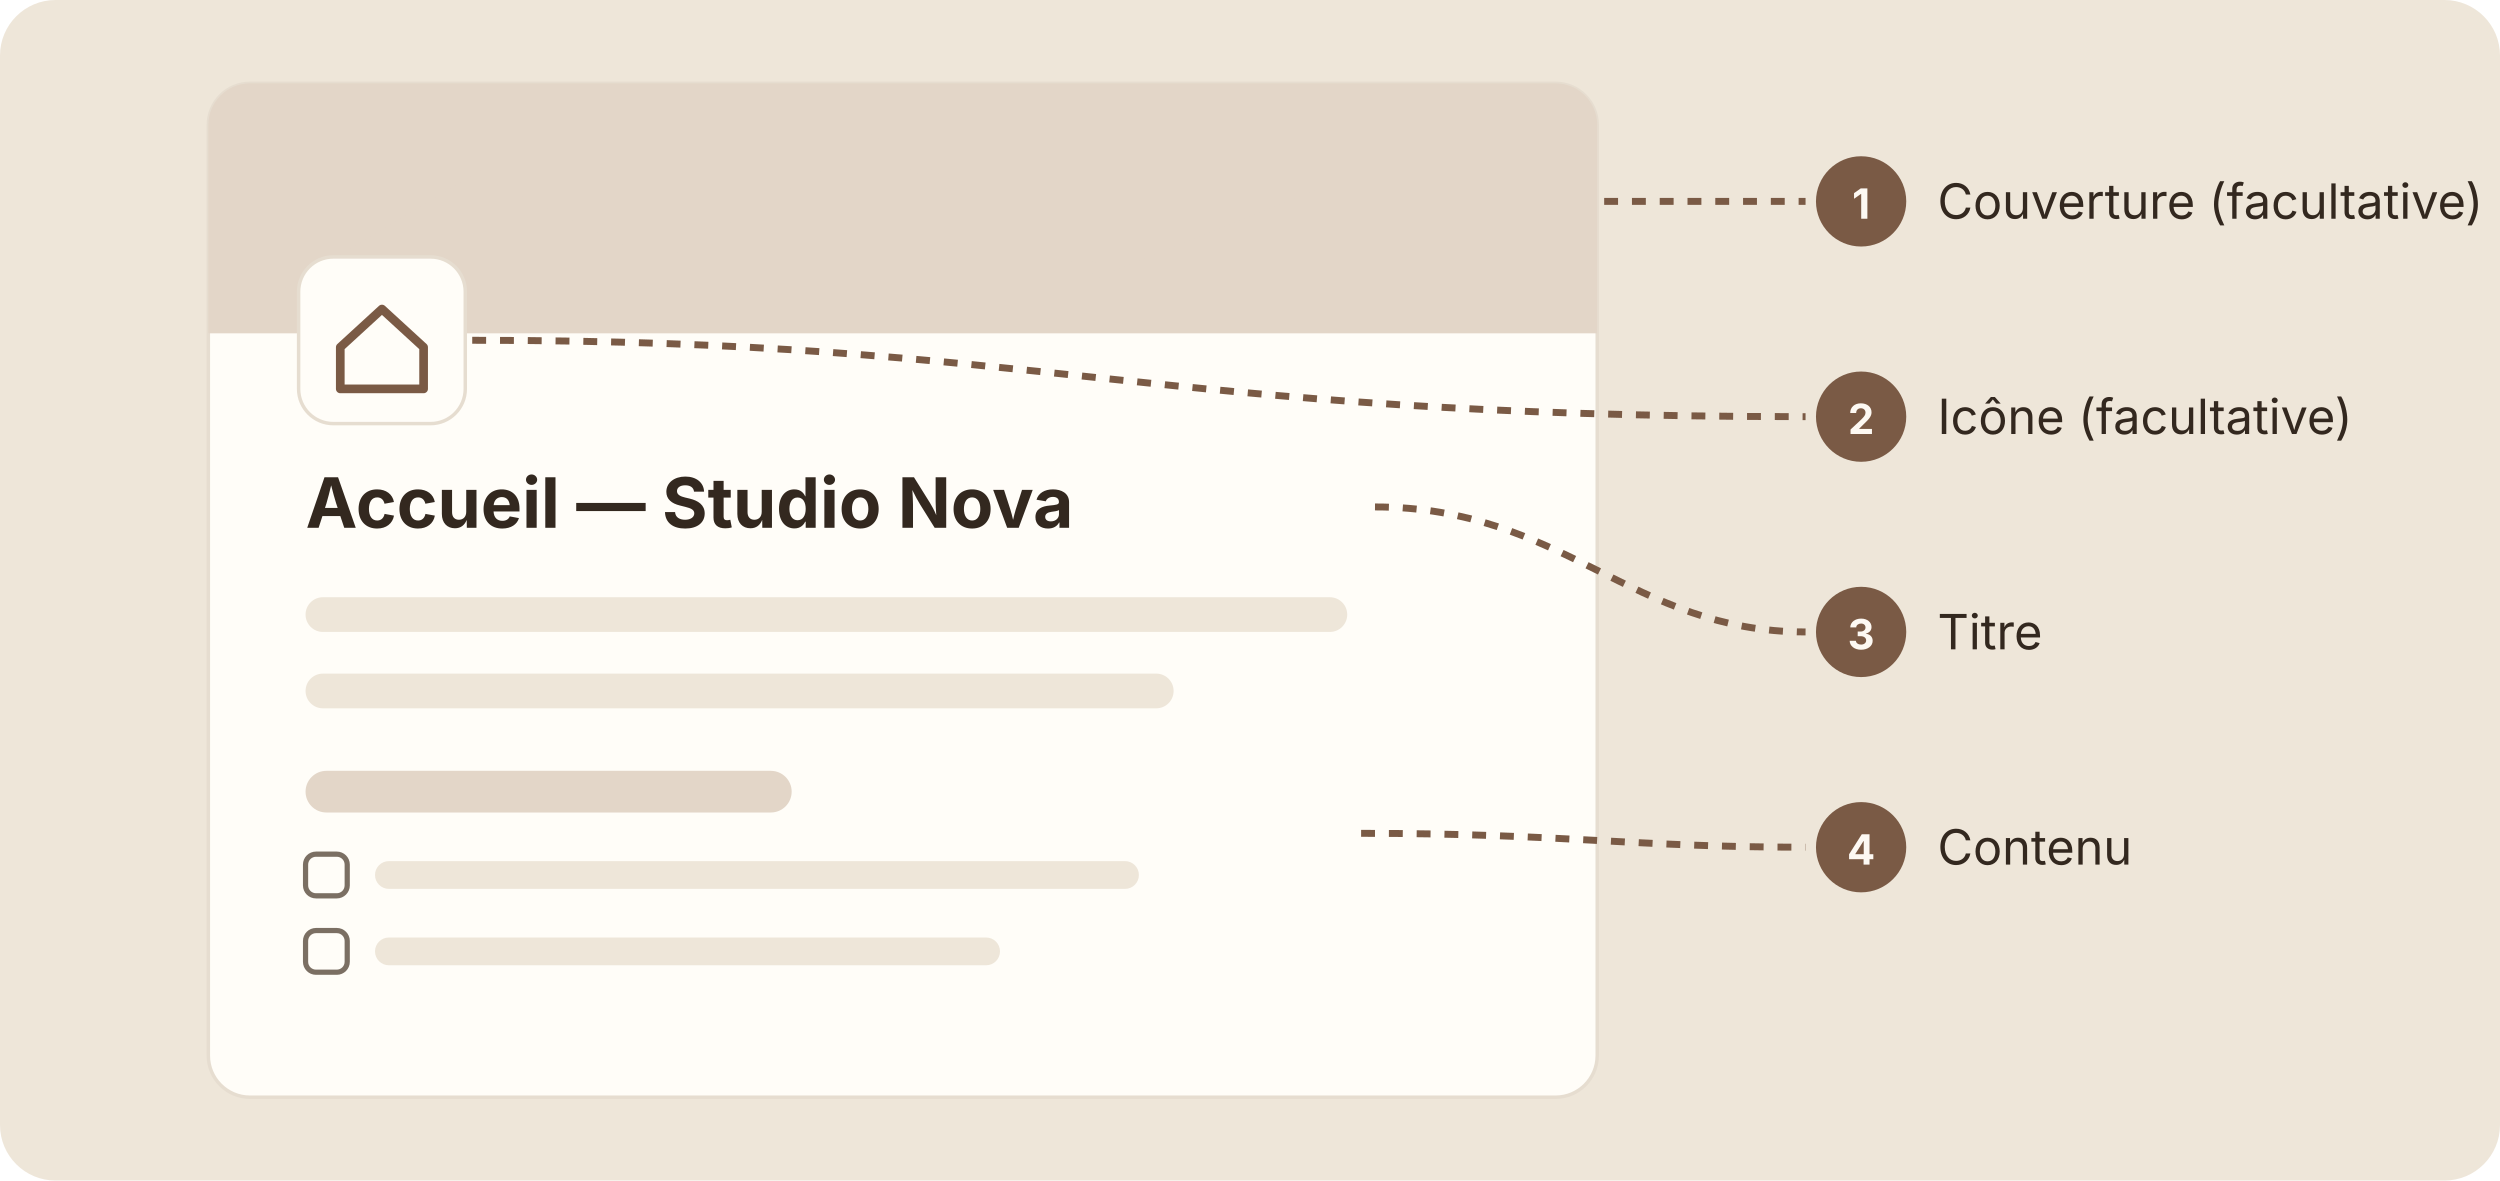
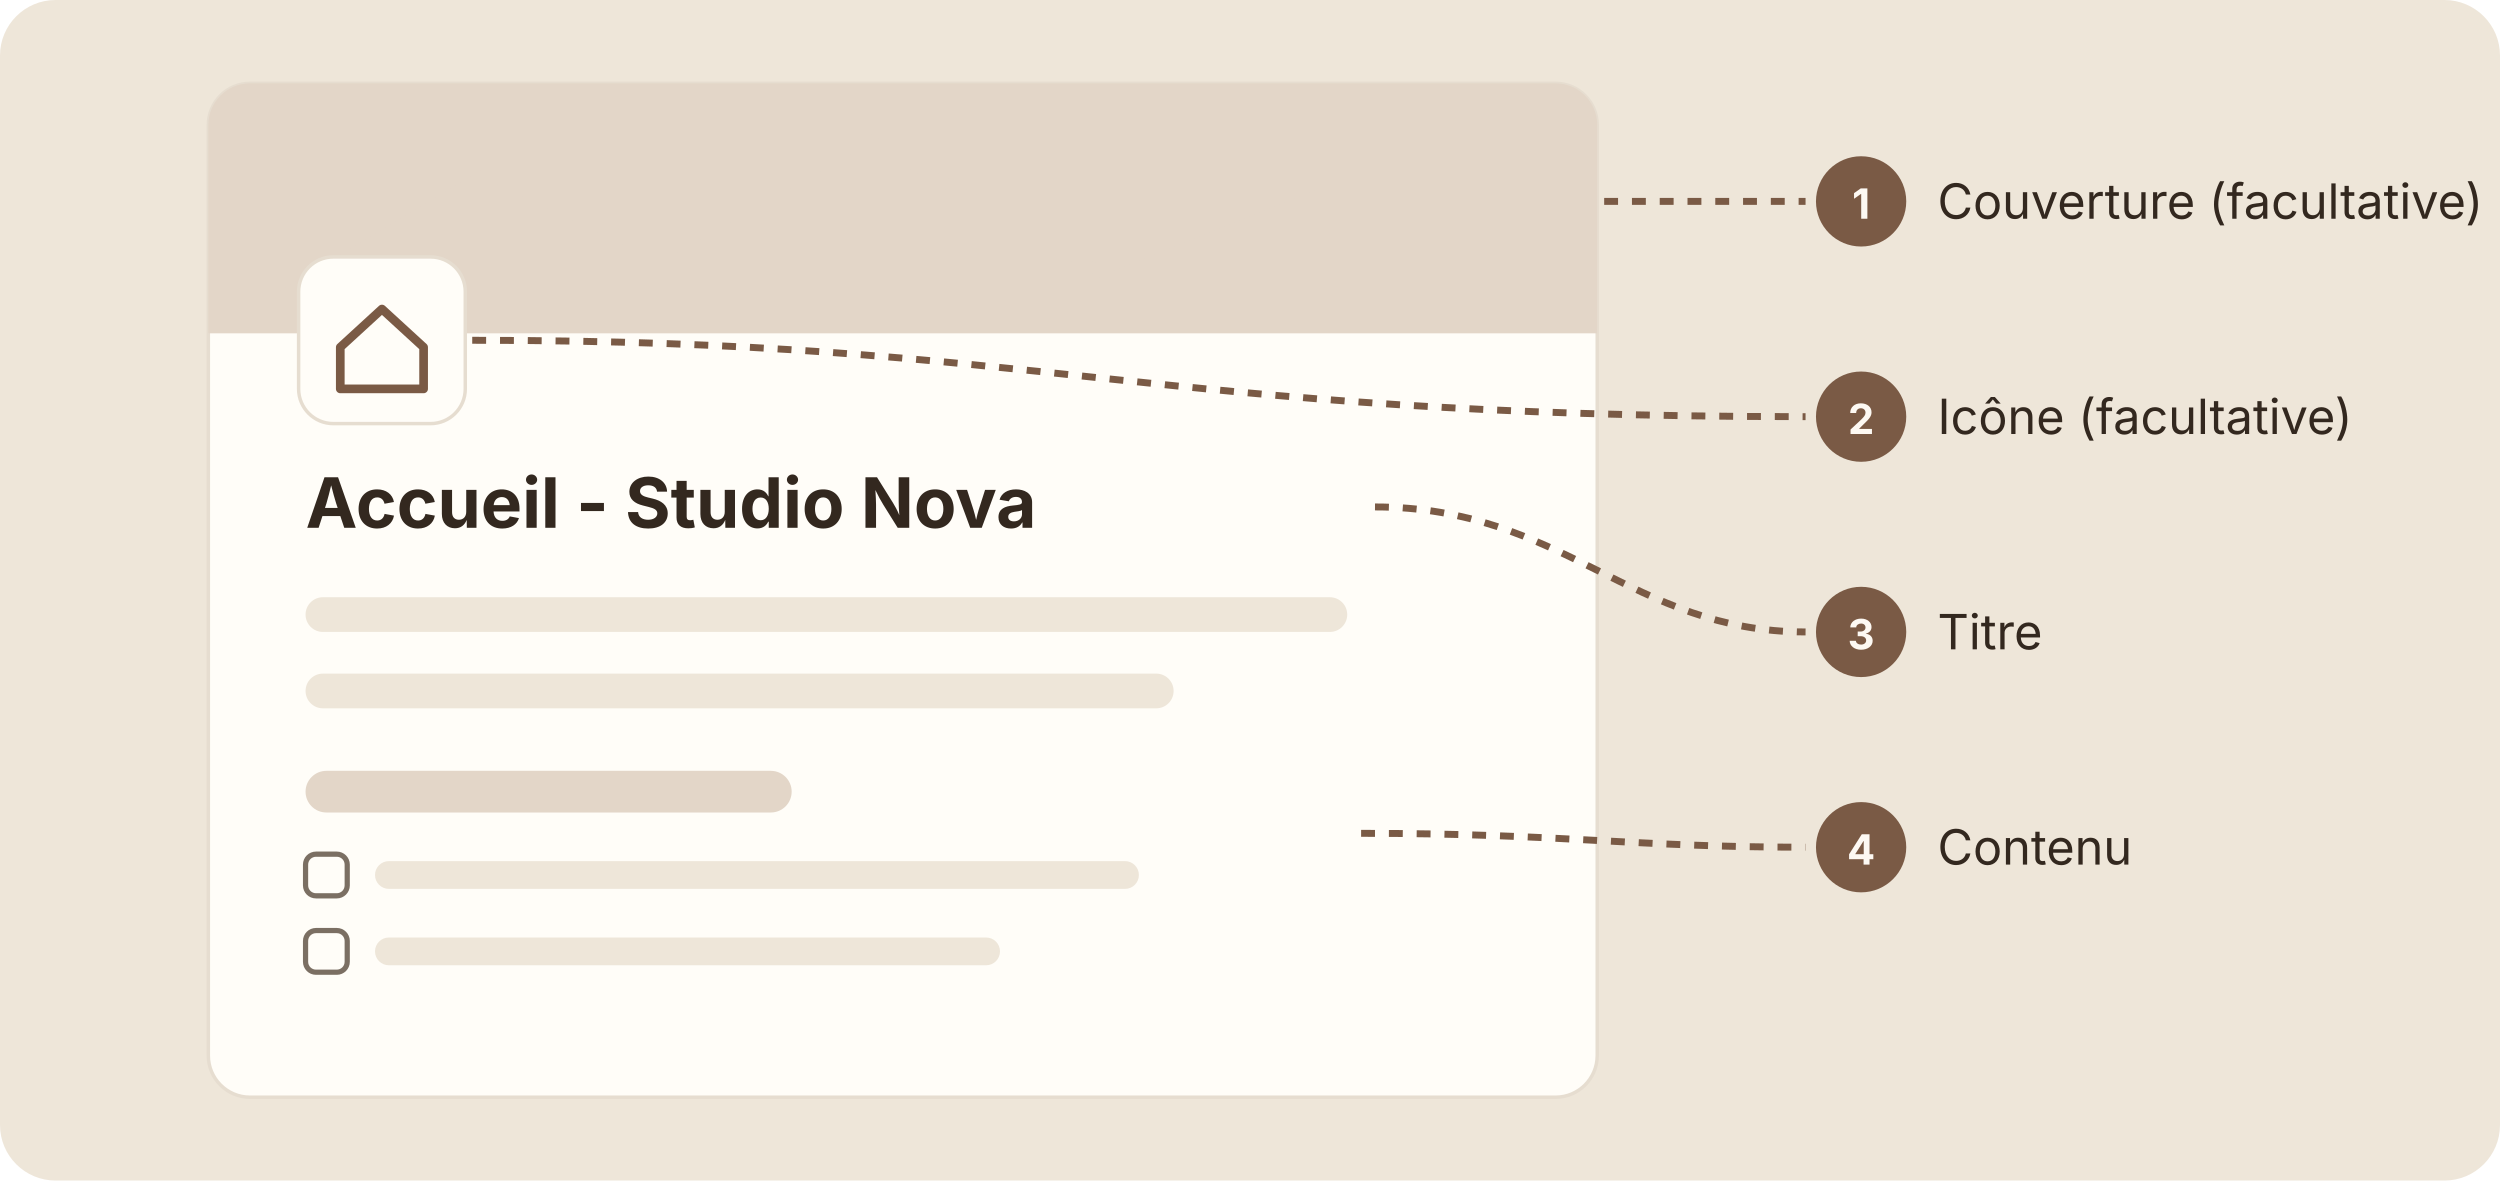
<svg xmlns="http://www.w3.org/2000/svg" viewBox="0 0 720 340" font-family="Inter, system-ui, sans-serif">
  <rect width="720" height="340" rx="16" fill="#eee6d9" />
  <rect x="60" y="24" width="400" height="292" rx="12" fill="#fffdf8" stroke="#e6ddd0" />
  <path d="M60 36 a12 12 0 0 1 12 -12 H448 a12 12 0 0 1 12 12 V96 H60 Z" fill="#e3d6c8" />
  <path d="M80 86 L140 50 L190 74 L250 40 L320 80 L380 56 L440 86" fill="none" stroke="#e3d6c8" stroke-width="3" stroke-linejoin="round" />
  <rect x="86" y="74" width="48" height="48" rx="10" fill="#fffdf8" stroke="#e6ddd0" />
  <path d="M98 100 L110 89 L122 100 V112 H98 Z" fill="none" stroke="#7a5a45" stroke-width="2.5" stroke-linejoin="round" />
-   <text x="88" y="152" font-size="20" font-weight="700" fill="#33281f">Accueil — Studio Nova</text>
+   <text x="88" y="152" font-size="20" font-weight="700" fill="#33281f">Accueil - Studio Nova</text>
  <rect x="88" y="172" width="300" height="10" rx="5" fill="#eee6d9" />
  <rect x="88" y="194" width="250" height="10" rx="5" fill="#eee6d9" />
  <rect x="88" y="222" width="140" height="12" rx="6" fill="#e3d6c8" />
  <rect x="88" y="246" width="12" height="12" rx="3" fill="none" stroke="#7b6f63" stroke-width="1.5" />
  <rect x="108" y="248" width="220" height="8" rx="4" fill="#eee6d9" />
  <rect x="88" y="268" width="12" height="12" rx="3" fill="none" stroke="#7b6f63" stroke-width="1.5" />
  <rect x="108" y="270" width="180" height="8" rx="4" fill="#eee6d9" />
  <g stroke="#7a5a45" stroke-width="2" fill="none" stroke-dasharray="4 4">
    <path d="M462 58 H520" />
    <path d="M136 98 C300 98 330 120 520 120" />
    <path d="M396 146 C450 146 470 182 520 182" />
    <path d="M392 240 C450 240 470 244 520 244" />
  </g>
  <g font-size="14" fill="#33281f">
    <circle cx="536" cy="58" r="13" fill="#7a5a45" />
    <text x="536" y="63" text-anchor="middle" fill="#fdf9f3" font-weight="700" font-size="12">1</text>
    <text x="558" y="63">Couverture (facultative)</text>
    <circle cx="536" cy="120" r="13" fill="#7a5a45" />
    <text x="536" y="125" text-anchor="middle" fill="#fdf9f3" font-weight="700" font-size="12">2</text>
    <text x="558" y="125">Icône (facultative)</text>
    <circle cx="536" cy="182" r="13" fill="#7a5a45" />
    <text x="536" y="187" text-anchor="middle" fill="#fdf9f3" font-weight="700" font-size="12">3</text>
    <text x="558" y="187">Titre</text>
    <circle cx="536" cy="244" r="13" fill="#7a5a45" />
    <text x="536" y="249" text-anchor="middle" fill="#fdf9f3" font-weight="700" font-size="12">4</text>
    <text x="558" y="249">Contenu</text>
  </g>
</svg>
